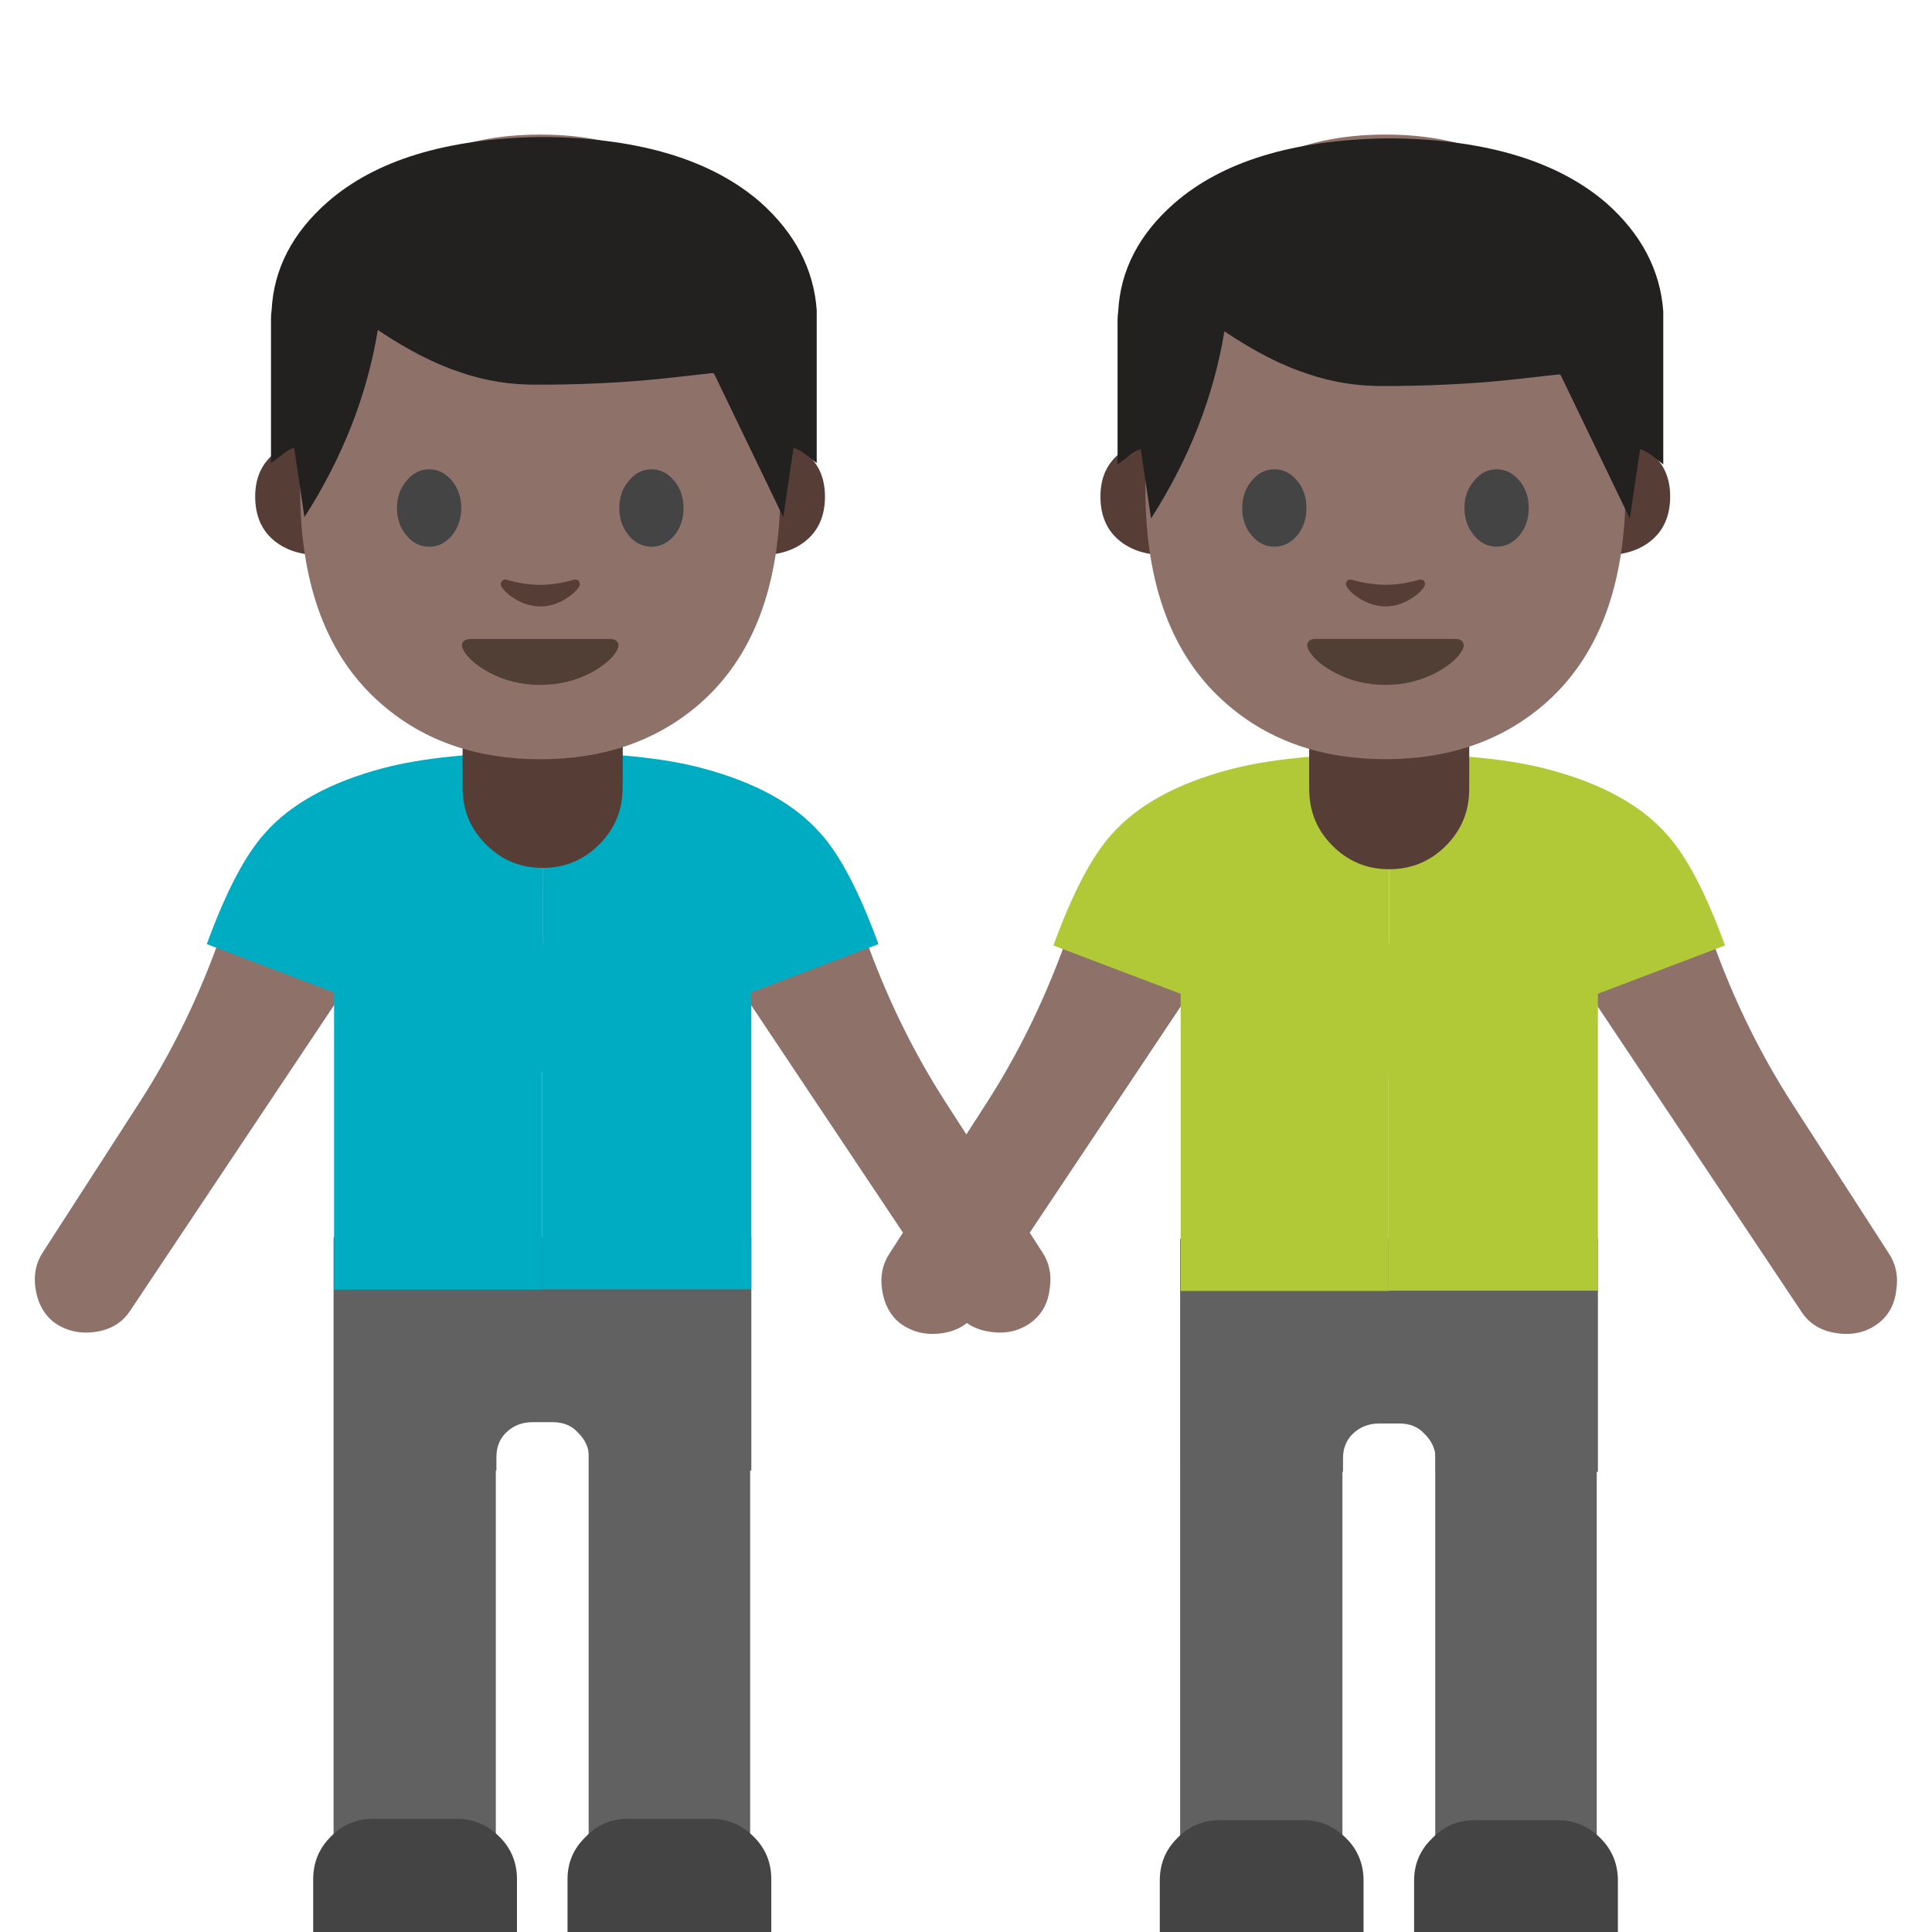
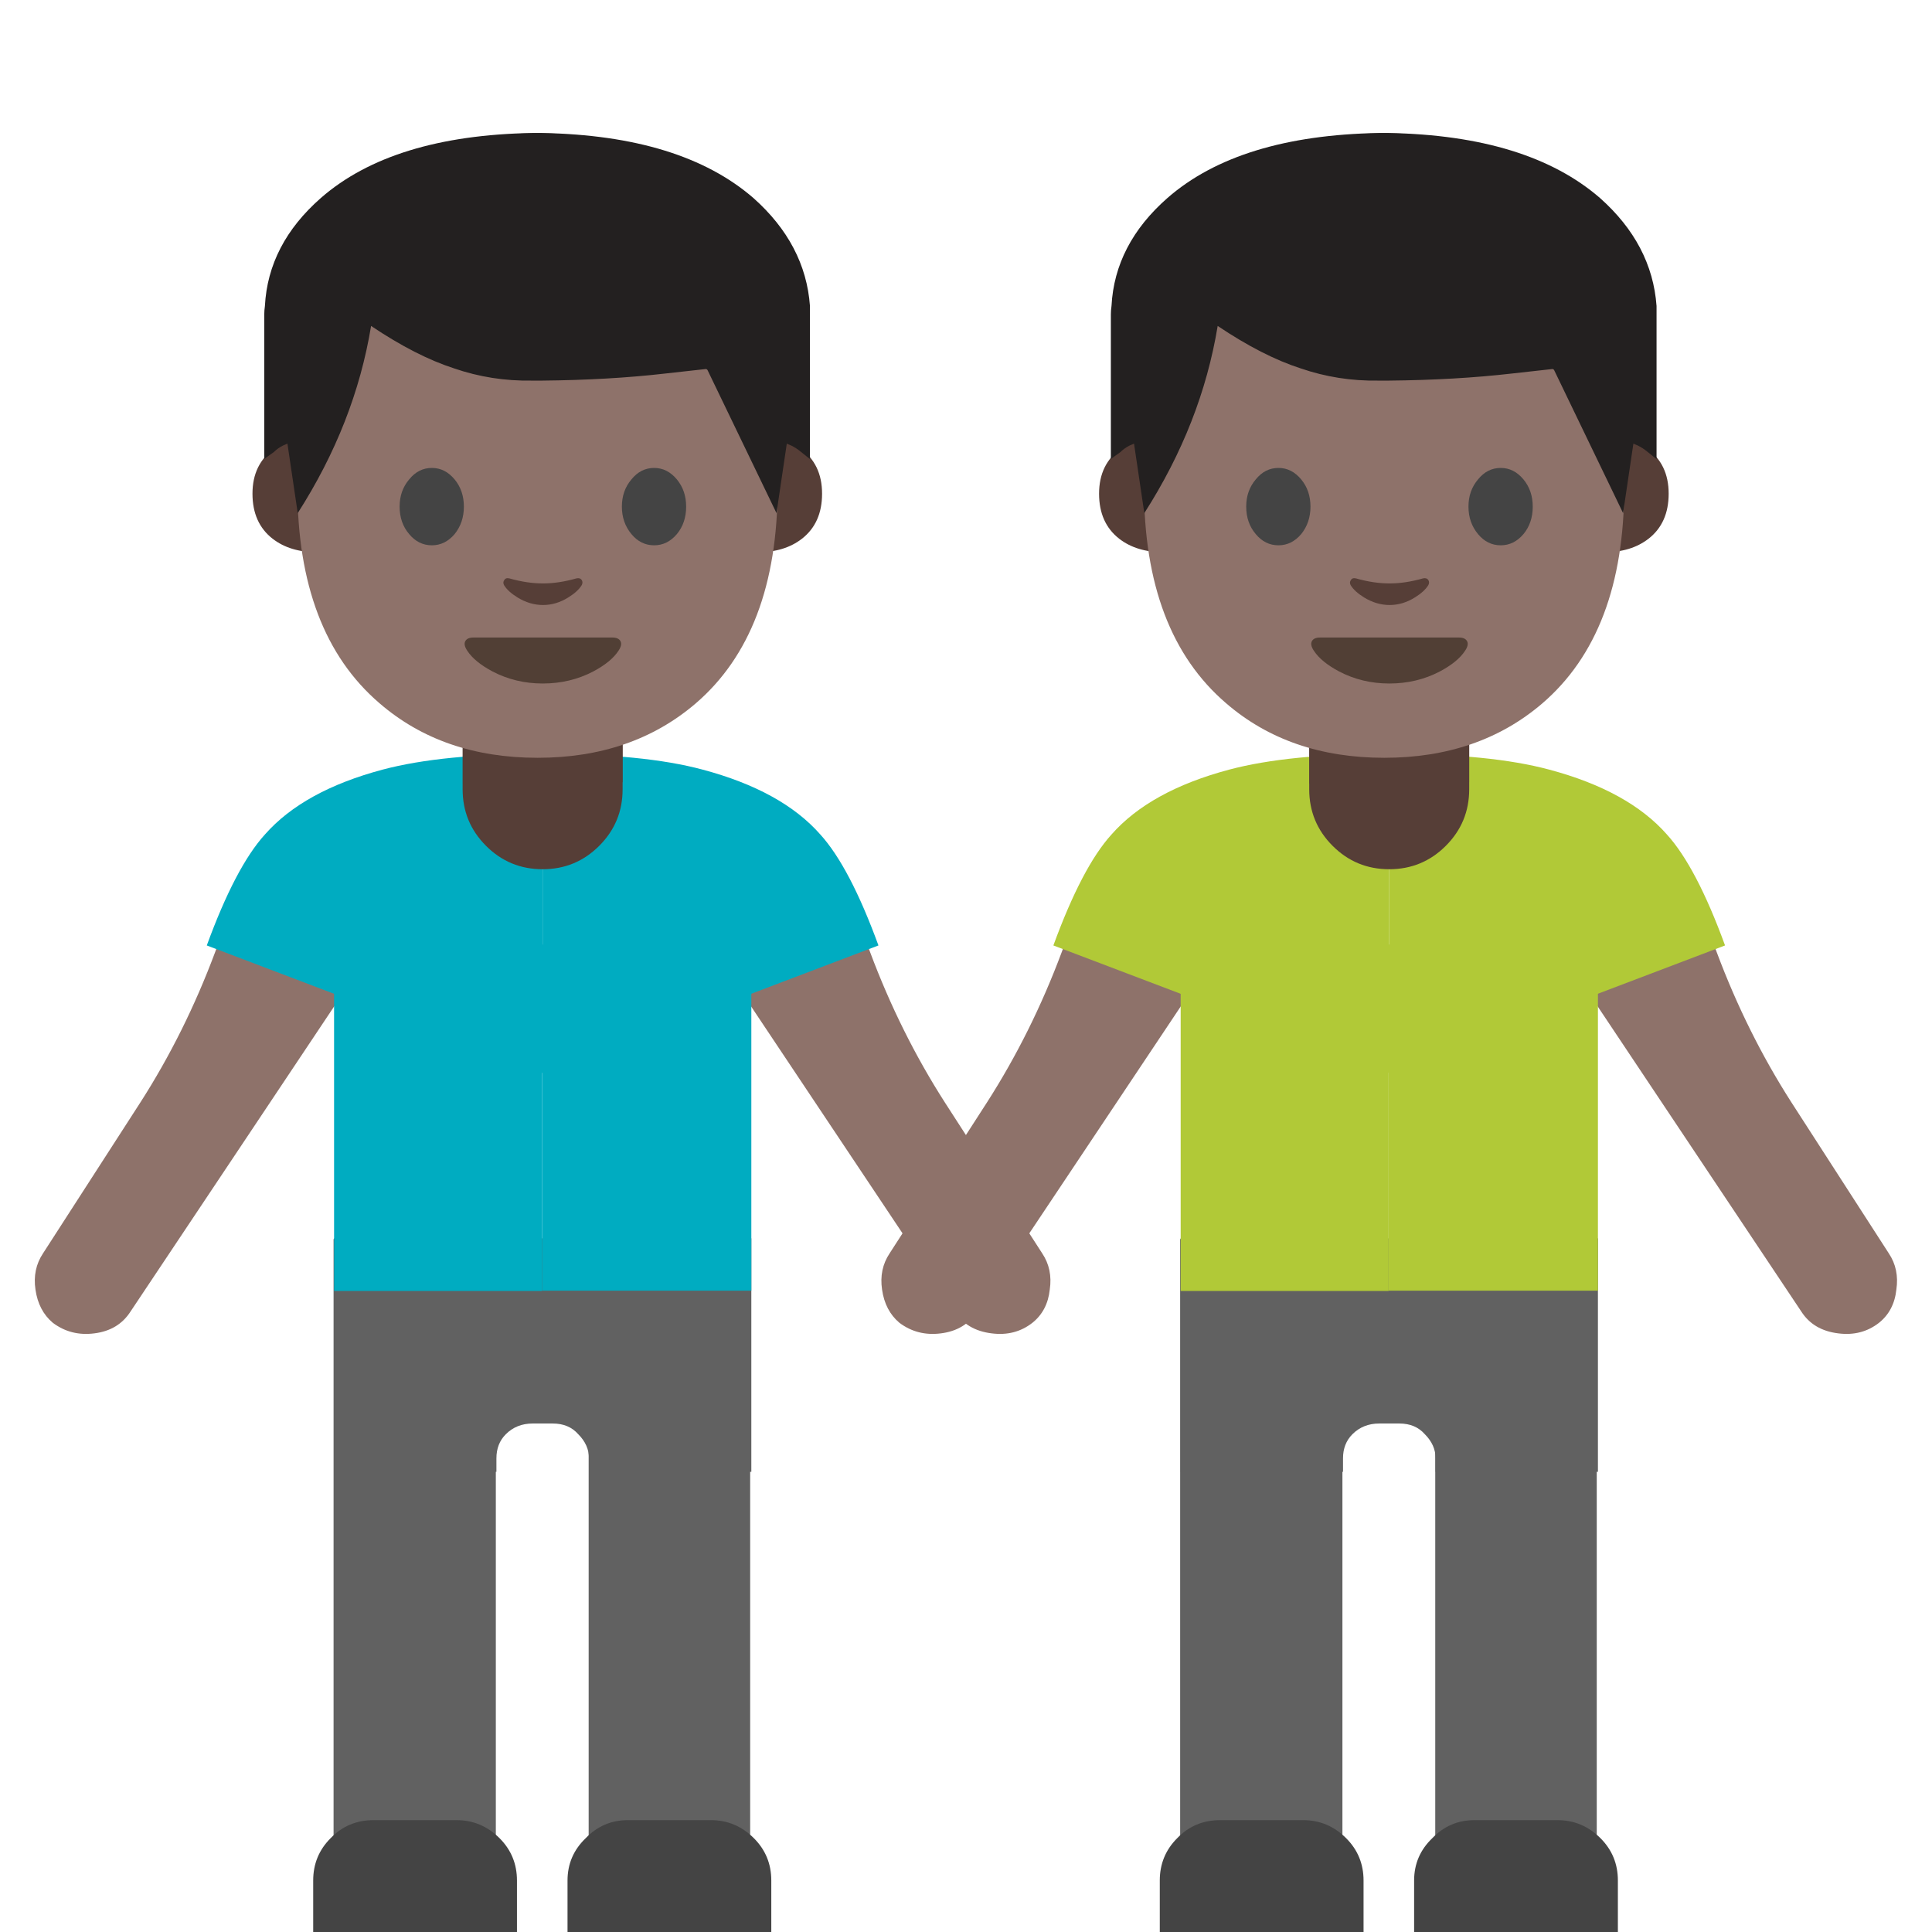
<svg xmlns="http://www.w3.org/2000/svg" xmlns:xlink="http://www.w3.org/1999/xlink" preserveAspectRatio="none" viewBox="0 0 72 72">
  <defs>
    <path id="a" fill="#8E726A" d="M24.4 63.2l.3-4.1-9.8 2.15-.65 1.75q-2 5.35-4.95 9.95l-6.45 10q-.7 1.05-.5 2.4.2 1.4 1.15 2.2 1.2.9 2.75.7 1.6-.2 2.4-1.45L24.4 63.2z" />
    <path id="b" fill="#B1C937" d="M35.95 71V49.85q-6.65 0-10.6 1.05-5.25 1.4-7.8 4.3-1.95 2.15-3.85 7.35L35.95 71z" />
    <path id="c" fill="#8E726A" d="M57 61.25l-9.8-2.15.3 4.1 15.75 23.6q.8 1.25 2.45 1.45 1.55.2 2.7-.7 1-.8 1.15-2.2.2-1.35-.5-2.4l-6.45-10q-2.95-4.6-4.95-9.95L57 61.25z" />
    <path id="d" fill="#B1C937" d="M35.95 49.85V71l22.25-8.45q-1.9-5.2-3.85-7.35-2.55-2.9-7.8-4.3-3.9-1.05-10.6-1.05z" />
    <path id="e" fill="#616161" d="M32.85 81.95H22.1v45.7h10.75v-45.7z" />
    <path id="f" fill="#444" d="M34.25 128v-3.5q0-1.65-1.15-2.8-1.2-1.2-2.85-1.2h-5.5q-1.7 0-2.85 1.2-1.15 1.15-1.15 2.8v3.5h13.5z" />
    <path id="g" fill="#616161" d="M49.7 81.9H39v45.75h10.7V81.9z" />
    <path id="h" fill="#444" d="M47.1 120.5h-5.5q-1.65 0-2.8 1.2-1.2 1.15-1.2 2.8v3.5h13.5v-3.5q0-1.65-1.15-2.8-1.2-1.2-2.85-1.2z" />
    <path id="i" fill="#563E37" d="M35.95 57.5q2.2 0 3.75-1.55 1.55-1.55 1.55-3.75v-4.5h-10.6v4.5q0 2.2 1.55 3.75 1.55 1.55 3.75 1.55z" />
    <path id="j" fill="#563E37" d="M18.05 29.4q1 .2 2.15.2 1.9 0 3-.5v-2.9q0-.6-.35-1.05-.4-.5-.95-.5h-3.35q-.55 0-.95.5-.35.5-.35 1.1v2.9l.8.25z" />
    <path id="k" fill="#616161" d="M28 46.1H12.45v8.7h6.05v-.5q0-.55.35-.9.4-.4 1-.4h.75q.6 0 .95.4.4.4.4.9v.5H28v-8.7z" />
    <path id="l" fill="#B1C937" d="M28 48.05v-12.9h-7.8v12.9H28z" />
    <path id="m" fill="#B1C937" d="M12.45 35.1v10.95h7.75V35.1h-7.75z" />
    <path id="n" fill="#563E37" d="M106.9 66.05h-3.6v20.3q4.75 0 7.85-2.4 3.6-2.8 3.6-8.05 0-5.3-3.9-8.1l-3.95-1.75z" />
    <path id="o" fill="#563E37" d="M24.7 66.05h-3.65l-3.9 1.75q-3.95 2.8-3.95 8.1 0 5.25 3.6 8.05 3.1 2.4 7.9 2.4v-20.3z" />
    <path id="p" fill="#8E726A" d="M106.75 73.8q0-30.45-8.65-45.45Q87.85 10.6 64 10.6q-23.9 0-34.15 17.75-8.65 15-8.65 45.45 0 25.9 14.6 38.45Q47.05 122 64 122q16.8 0 28.1-9.65 14.65-12.55 14.65-38.55z" />
    <path id="q" fill="#444" d="M40.15 72.35q-1.7 2-1.7 4.85 0 2.9 1.7 4.9 1.65 2 4.05 2 2.35 0 4.05-2 1.65-2.05 1.65-4.9 0-2.85-1.65-4.85-1.7-2.05-4.05-2.05-2.4 0-4.05 2.05z" />
    <path id="r" fill="#444" d="M87.85 72.35q-1.7-2.05-4.05-2.05-2.4 0-4.05 2.05-1.7 2-1.7 4.85 0 2.85 1.7 4.9 1.65 2 4.05 2 2.35 0 4.05-2 1.65-2 1.65-4.9 0-2.85-1.65-4.85z" />
    <path id="s" fill="#513F35" d="M63.95 108.75q4.9 0 9-2.15 3.2-1.7 4.5-3.7.7-1.05.35-1.7-.35-.65-1.45-.65H51.6q-1.1 0-1.45.65-.35.65.35 1.7 1.3 2 4.5 3.7 4.1 2.15 8.95 2.15z" />
    <path id="t" fill="#563E37" d="M58 90q-.65-.15-.9.3-.3.4-.05.9.7 1.15 2.4 2.2 2.2 1.35 4.55 1.35 2.35 0 4.5-1.35 1.7-1.05 2.4-2.2.25-.5 0-.9-.3-.45-.95-.3-3.15.9-5.95.9-2.85 0-6-.9z" />
    <path id="u" fill="#232020" d="M57.2 19.2q-.35-4.8-4.4-8.4-5.6-4.85-16.4-5.05h-.8q-10.85.2-16.4 5.05-4.1 3.6-4.35 8.4-.05.35-.05.65V31.1q.25-.2.75-.55.3-.3.7-.5l.35-.15.8 5.4q4.45-6.95 5.7-14.55 3.5 2.35 6.45 3.3 2.9 1 6.05.95h.8q5.2-.05 9.55-.55l3.15-.35q.1 0 .15.1l5.35 11.1.8-5.4.35.15q.4.2.7.45l.75.6V19.85v-.65z" />
    <path id="v" fill="#8E726A" d="M24.4 63.2l.3-4.1-9.8 2.15-.65 1.75q-2 5.35-4.95 9.95l-6.45 10q-.7 1.05-.5 2.4.2 1.4 1.15 2.2 1.2.9 2.75.7 1.6-.2 2.4-1.45L24.4 63.2z" />
    <path id="w" fill="#00ACC1" d="M35.95 71V49.85q-6.65 0-10.6 1.05-5.25 1.4-7.8 4.3-1.95 2.15-3.85 7.35L35.95 71z" />
    <path id="x" fill="#8E726A" d="M57 61.25l-9.8-2.15.3 4.1 15.75 23.6q.8 1.25 2.45 1.45 1.55.2 2.7-.7 1-.8 1.15-2.2.2-1.35-.5-2.4l-6.45-10q-2.95-4.6-4.95-9.95L57 61.25z" />
    <path id="y" fill="#00ACC1" d="M35.95 49.85V71l22.25-8.45q-1.9-5.2-3.85-7.35-2.55-2.9-7.8-4.3-3.9-1.05-10.6-1.05z" />
    <path id="z" fill="#616161" d="M32.85 81.95H22.1v45.7h10.75v-45.7z" />
    <path id="A" fill="#444" d="M34.25 128v-3.5q0-1.65-1.15-2.8-1.2-1.2-2.85-1.2h-5.5q-1.7 0-2.85 1.2-1.15 1.15-1.15 2.8v3.5h13.5z" />
    <path id="B" fill="#616161" d="M49.7 81.9H39v45.75h10.7V81.9z" />
    <path id="C" fill="#444" d="M47.1 120.5h-5.5q-1.65 0-2.8 1.2-1.2 1.15-1.2 2.8v3.5h13.5v-3.5q0-1.65-1.15-2.8-1.2-1.2-2.85-1.2z" />
    <path id="D" fill="#563E37" d="M35.95 57.5q2.2 0 3.75-1.55 1.55-1.55 1.55-3.75v-4.5h-10.6v4.5q0 2.2 1.55 3.75 1.55 1.55 3.75 1.55z" />
    <path id="E" fill="#563E37" d="M18.05 29.4q1 .2 2.15.2 1.9 0 3-.5v-2.9q0-.6-.35-1.05-.4-.5-.95-.5h-3.35q-.55 0-.95.5-.35.5-.35 1.1v2.9l.8.25z" />
    <path id="F" fill="#616161" d="M28 46.1H12.45v8.7h6.05v-.5q0-.55.35-.9.4-.4 1-.4h.75q.6 0 .95.4.4.4.4.9v.5H28v-8.7z" />
    <path id="G" fill="#00ACC1" d="M28 48.05v-12.9h-7.8v12.9H28z" />
    <path id="H" fill="#00ACC1" d="M12.45 35.1v10.95h7.75V35.1h-7.75z" />
    <path id="I" fill="#563E37" d="M106.9 66.05h-3.6v20.3q4.75 0 7.85-2.4 3.6-2.8 3.6-8.05 0-5.3-3.9-8.1l-3.95-1.75z" />
    <path id="J" fill="#563E37" d="M24.7 66.05h-3.65l-3.9 1.75q-3.95 2.8-3.95 8.1 0 5.25 3.6 8.05 3.1 2.4 7.9 2.4v-20.3z" />
    <path id="K" fill="#8E726A" d="M106.75 73.8q0-30.45-8.65-45.45Q87.85 10.6 64 10.6q-23.9 0-34.15 17.75-8.65 15-8.65 45.45 0 25.9 14.6 38.45Q47.05 122 64 122q16.8 0 28.1-9.65 14.65-12.55 14.65-38.55z" />
    <path id="L" fill="#444" d="M40.15 72.35q-1.7 2-1.7 4.85 0 2.9 1.7 4.9 1.65 2 4.05 2 2.35 0 4.05-2 1.65-2.05 1.65-4.9 0-2.85-1.65-4.85-1.7-2.05-4.05-2.05-2.4 0-4.05 2.05z" />
    <path id="M" fill="#444" d="M87.85 72.35q-1.7-2.05-4.05-2.05-2.4 0-4.05 2.05-1.7 2-1.7 4.85 0 2.85 1.7 4.9 1.65 2 4.05 2 2.35 0 4.05-2 1.65-2 1.65-4.9 0-2.85-1.65-4.85z" />
    <path id="N" fill="#513F35" d="M63.95 108.75q4.9 0 9-2.15 3.2-1.7 4.5-3.7.7-1.05.35-1.7-.35-.65-1.45-.65H51.6q-1.1 0-1.45.65-.35.65.35 1.7 1.3 2 4.5 3.7 4.1 2.15 8.95 2.15z" />
    <path id="O" fill="#563E37" d="M58 90q-.65-.15-.9.3-.3.4-.05.9.7 1.15 2.4 2.2 2.2 1.35 4.55 1.35 2.35 0 4.5-1.35 1.7-1.05 2.4-2.2.25-.5 0-.9-.3-.45-.95-.3-3.15.9-5.95.9-2.85 0-6-.9z" />
    <path id="P" fill="#232020" d="M57.2 19.2q-.35-4.8-4.4-8.4-5.6-4.85-16.4-5.05h-.8q-10.85.2-16.4 5.05-4.1 3.6-4.35 8.4-.05.35-.05.65V31.1q.25-.2.75-.55.3-.3.7-.5l.35-.15.8 5.4q4.45-6.95 5.7-14.55 3.5 2.35 6.45 3.3 2.9 1 6.05.95h.8q5.2-.05 9.55-.55l3.15-.35q.1 0 .15.1l5.35 11.1.8-5.4.35.15q.4.2.7.45l.75.6V19.85v-.65z" />
  </defs>
  <use transform="translate(31.55 .05) scale(.5625)" xlink:href="#a" />
  <use transform="translate(31.55 .05) scale(.5625)" xlink:href="#b" />
  <use transform="translate(31.55 .05) scale(.5625)" xlink:href="#c" />
  <use transform="translate(31.55 .05) scale(.5625)" xlink:href="#d" />
  <use transform="matrix(.5625 0 0 .56345 31.55 0)" xlink:href="#e" />
  <use transform="translate(31.55 .05) scale(.5625)" xlink:href="#f" />
  <use transform="translate(31.55 .1) scale(.5625)" xlink:href="#g" />
  <use transform="translate(31.55 .05) scale(.5625)" xlink:href="#h" />
  <use transform="translate(31.55 .05) scale(.5625)" xlink:href="#i" />
  <use transform="translate(31.55 .05)" xlink:href="#j" />
  <use transform="translate(31.55 .05)" xlink:href="#k" />
  <use transform="translate(31.55 .05)" xlink:href="#l" />
  <use transform="matrix(1 0 0 1.18265 31.55 -6.35)" xlink:href="#m" />
-   <use transform="matrix(.20908 0 0 .20885 38.25 2.65)" xlink:href="#n" />
-   <use transform="matrix(.20908 0 0 .20885 38.25 2.65)" xlink:href="#o" />
-   <use transform="matrix(.20918 0 0 .20895 38.25 2.8)" xlink:href="#p" />
-   <use transform="matrix(.20918 0 0 .20895 38.25 2.8)" xlink:href="#q" />
-   <use transform="matrix(.20918 0 0 .20895 38.25 2.8)" xlink:href="#r" />
-   <use transform="matrix(.20918 0 0 .20895 38.25 2.8)" xlink:href="#s" />
-   <use transform="matrix(.20918 0 0 .20895 38.25 2.8)" xlink:href="#t" />
-   <use transform="matrix(.47964 0 0 .47939 34.55 2.4)" xlink:href="#u" />
-   <use transform="scale(.5625)" xlink:href="#v" />
-   <use transform="scale(.5625)" xlink:href="#w" />
-   <use transform="scale(.5625)" xlink:href="#x" />
-   <use transform="scale(.5625)" xlink:href="#y" />
-   <use transform="matrix(.5625 0 0 .56345 0 -.05)" xlink:href="#z" />
-   <use transform="scale(.5625)" xlink:href="#A" />
-   <use transform="translate(0 .05) scale(.5625)" xlink:href="#B" />
-   <use transform="scale(.5625)" xlink:href="#C" />
-   <use transform="scale(.5625)" xlink:href="#D" />
-   <use xlink:href="#E" />
-   <use xlink:href="#F" />
-   <use xlink:href="#G" />
-   <use transform="matrix(1 0 0 1.18265 0 -6.4)" xlink:href="#H" />
-   <use transform="matrix(.2091 0 0 .20888 6.75 2.65)" xlink:href="#I" />
-   <use transform="matrix(.2091 0 0 .20888 6.75 2.65)" xlink:href="#J" />
-   <use transform="matrix(.2092 0 0 .20897 6.75 2.8)" xlink:href="#K" />
-   <use transform="matrix(.2092 0 0 .20897 6.75 2.8)" xlink:href="#L" />
-   <use transform="matrix(.2092 0 0 .20897 6.75 2.8)" xlink:href="#M" />
-   <use transform="matrix(.2092 0 0 .20897 6.75 2.8)" xlink:href="#N" />
-   <use transform="matrix(.2092 0 0 .20897 6.75 2.8)" xlink:href="#O" />
-   <use transform="matrix(.47966 0 0 .4794 3 2.35)" xlink:href="#P" />
+   <use transform="matrix(.20903 0 0 .2088 38.2 2.55)" xlink:href="#n" />
+   <use transform="matrix(.20903 0 0 .2088 38.2 2.55)" xlink:href="#o" />
+   <use transform="matrix(.20917 0 0 .20894 38.2 2.75)" xlink:href="#p" />
+   <use transform="matrix(.20917 0 0 .20894 38.4 2.75)" xlink:href="#q" />
+   <use transform="matrix(.20917 0 0 .20894 38.4 2.75)" xlink:href="#r" />
+   <use transform="matrix(.20917 0 0 .20894 38.4 2.75)" xlink:href="#s" />
+   <use transform="matrix(.20917 0 0 .20894 38.4 2.75)" xlink:href="#t" />
+   <use transform="matrix(.47963 0 0 .47937 34.3 2.2)" xlink:href="#u" />
+   <use transform="translate(0 .05) scale(.5625)" xlink:href="#v" />
+   <use transform="translate(0 .05) scale(.5625)" xlink:href="#w" />
+   <use transform="translate(0 .05) scale(.5625)" xlink:href="#x" />
+   <use transform="translate(0 .05) scale(.5625)" xlink:href="#y" />
+   <use transform="scale(.5625 .56345)" xlink:href="#z" />
+   <use transform="translate(0 .05) scale(.5625)" xlink:href="#A" />
+   <use transform="translate(0 .1) scale(.5625)" xlink:href="#B" />
+   <use transform="translate(0 .05) scale(.5625)" xlink:href="#C" />
+   <use transform="translate(0 .05) scale(.5625)" xlink:href="#D" />
+   <use transform="translate(0 .05)" xlink:href="#E" />
+   <use transform="translate(0 .05)" xlink:href="#F" />
+   <use transform="translate(0 .05)" xlink:href="#G" />
+   <use transform="matrix(1 0 0 1.18265 0 -6.35)" xlink:href="#H" />
+   <use transform="matrix(.20903 0 0 .2088 6.65 2.55)" xlink:href="#I" />
+   <use transform="matrix(.20903 0 0 .2088 6.65 2.55)" xlink:href="#J" />
+   <use transform="matrix(.20917 0 0 .20894 6.65 2.75)" xlink:href="#K" />
+   <use transform="matrix(.20917 0 0 .20894 6.85 2.75)" xlink:href="#L" />
+   <use transform="matrix(.20917 0 0 .20894 6.85 2.75)" xlink:href="#M" />
+   <use transform="matrix(.20917 0 0 .20894 6.85 2.75)" xlink:href="#N" />
+   <use transform="matrix(.20917 0 0 .20894 6.85 2.75)" xlink:href="#O" />
+   <use transform="matrix(.47963 0 0 .47937 2.75 2.2)" xlink:href="#P" />
</svg>
